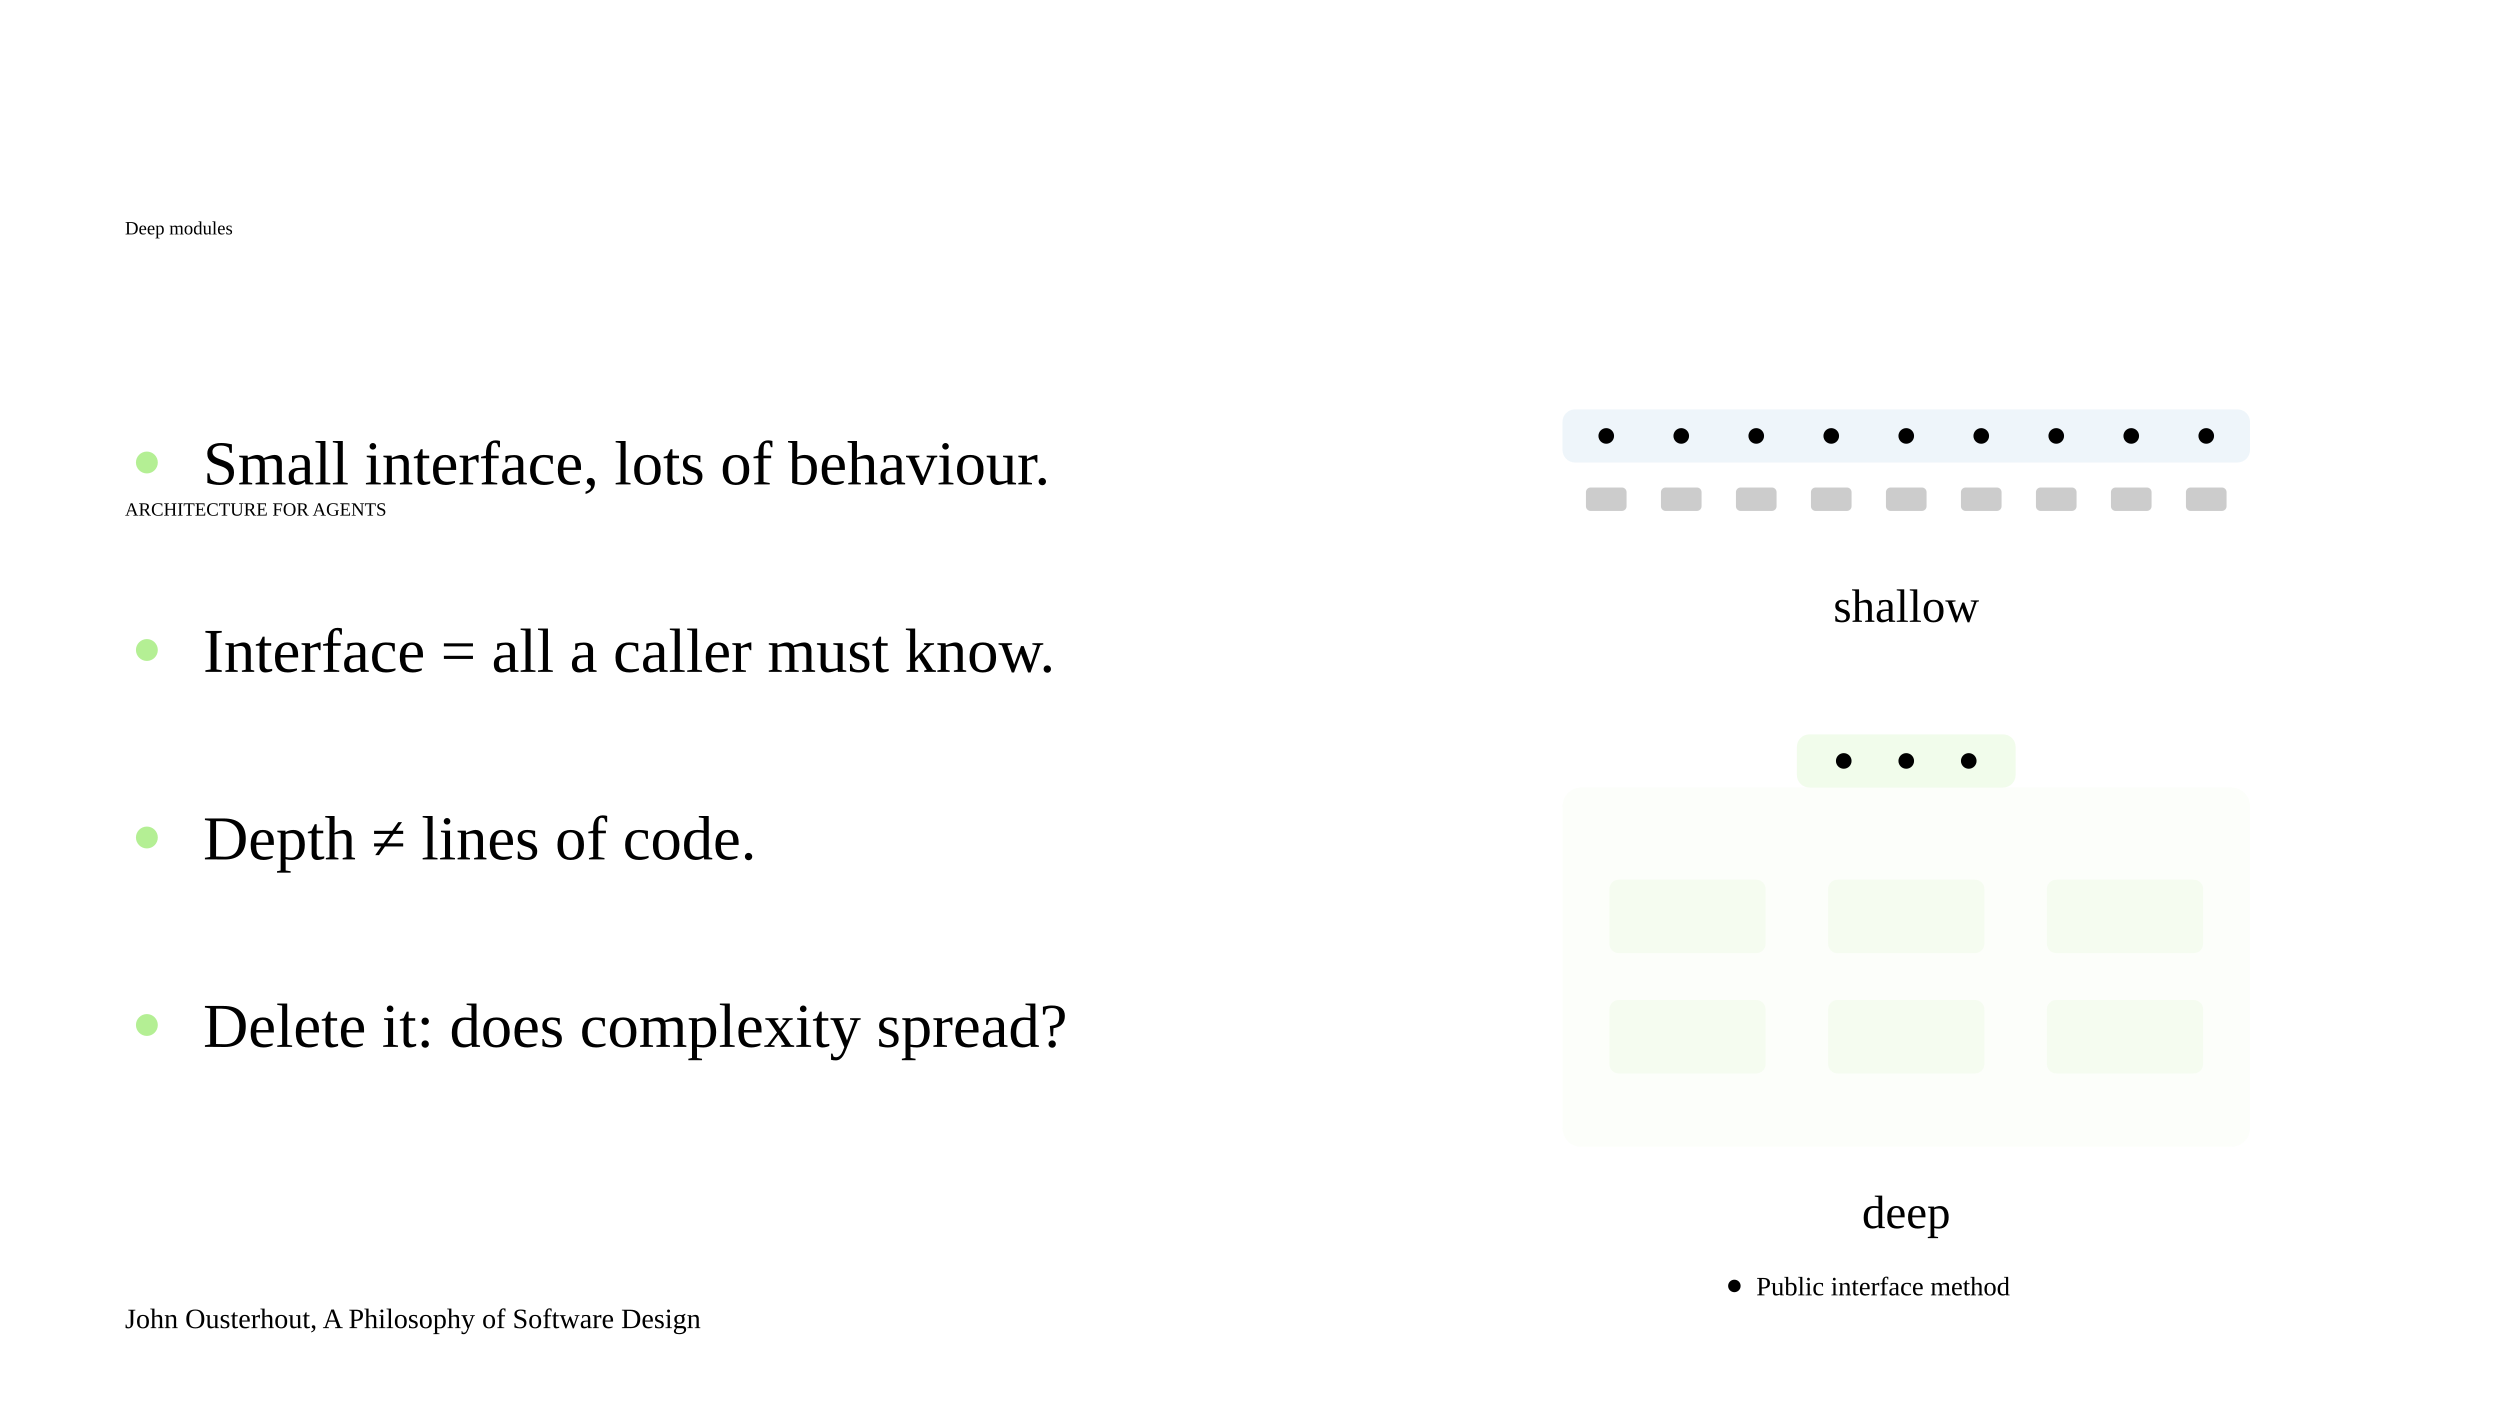
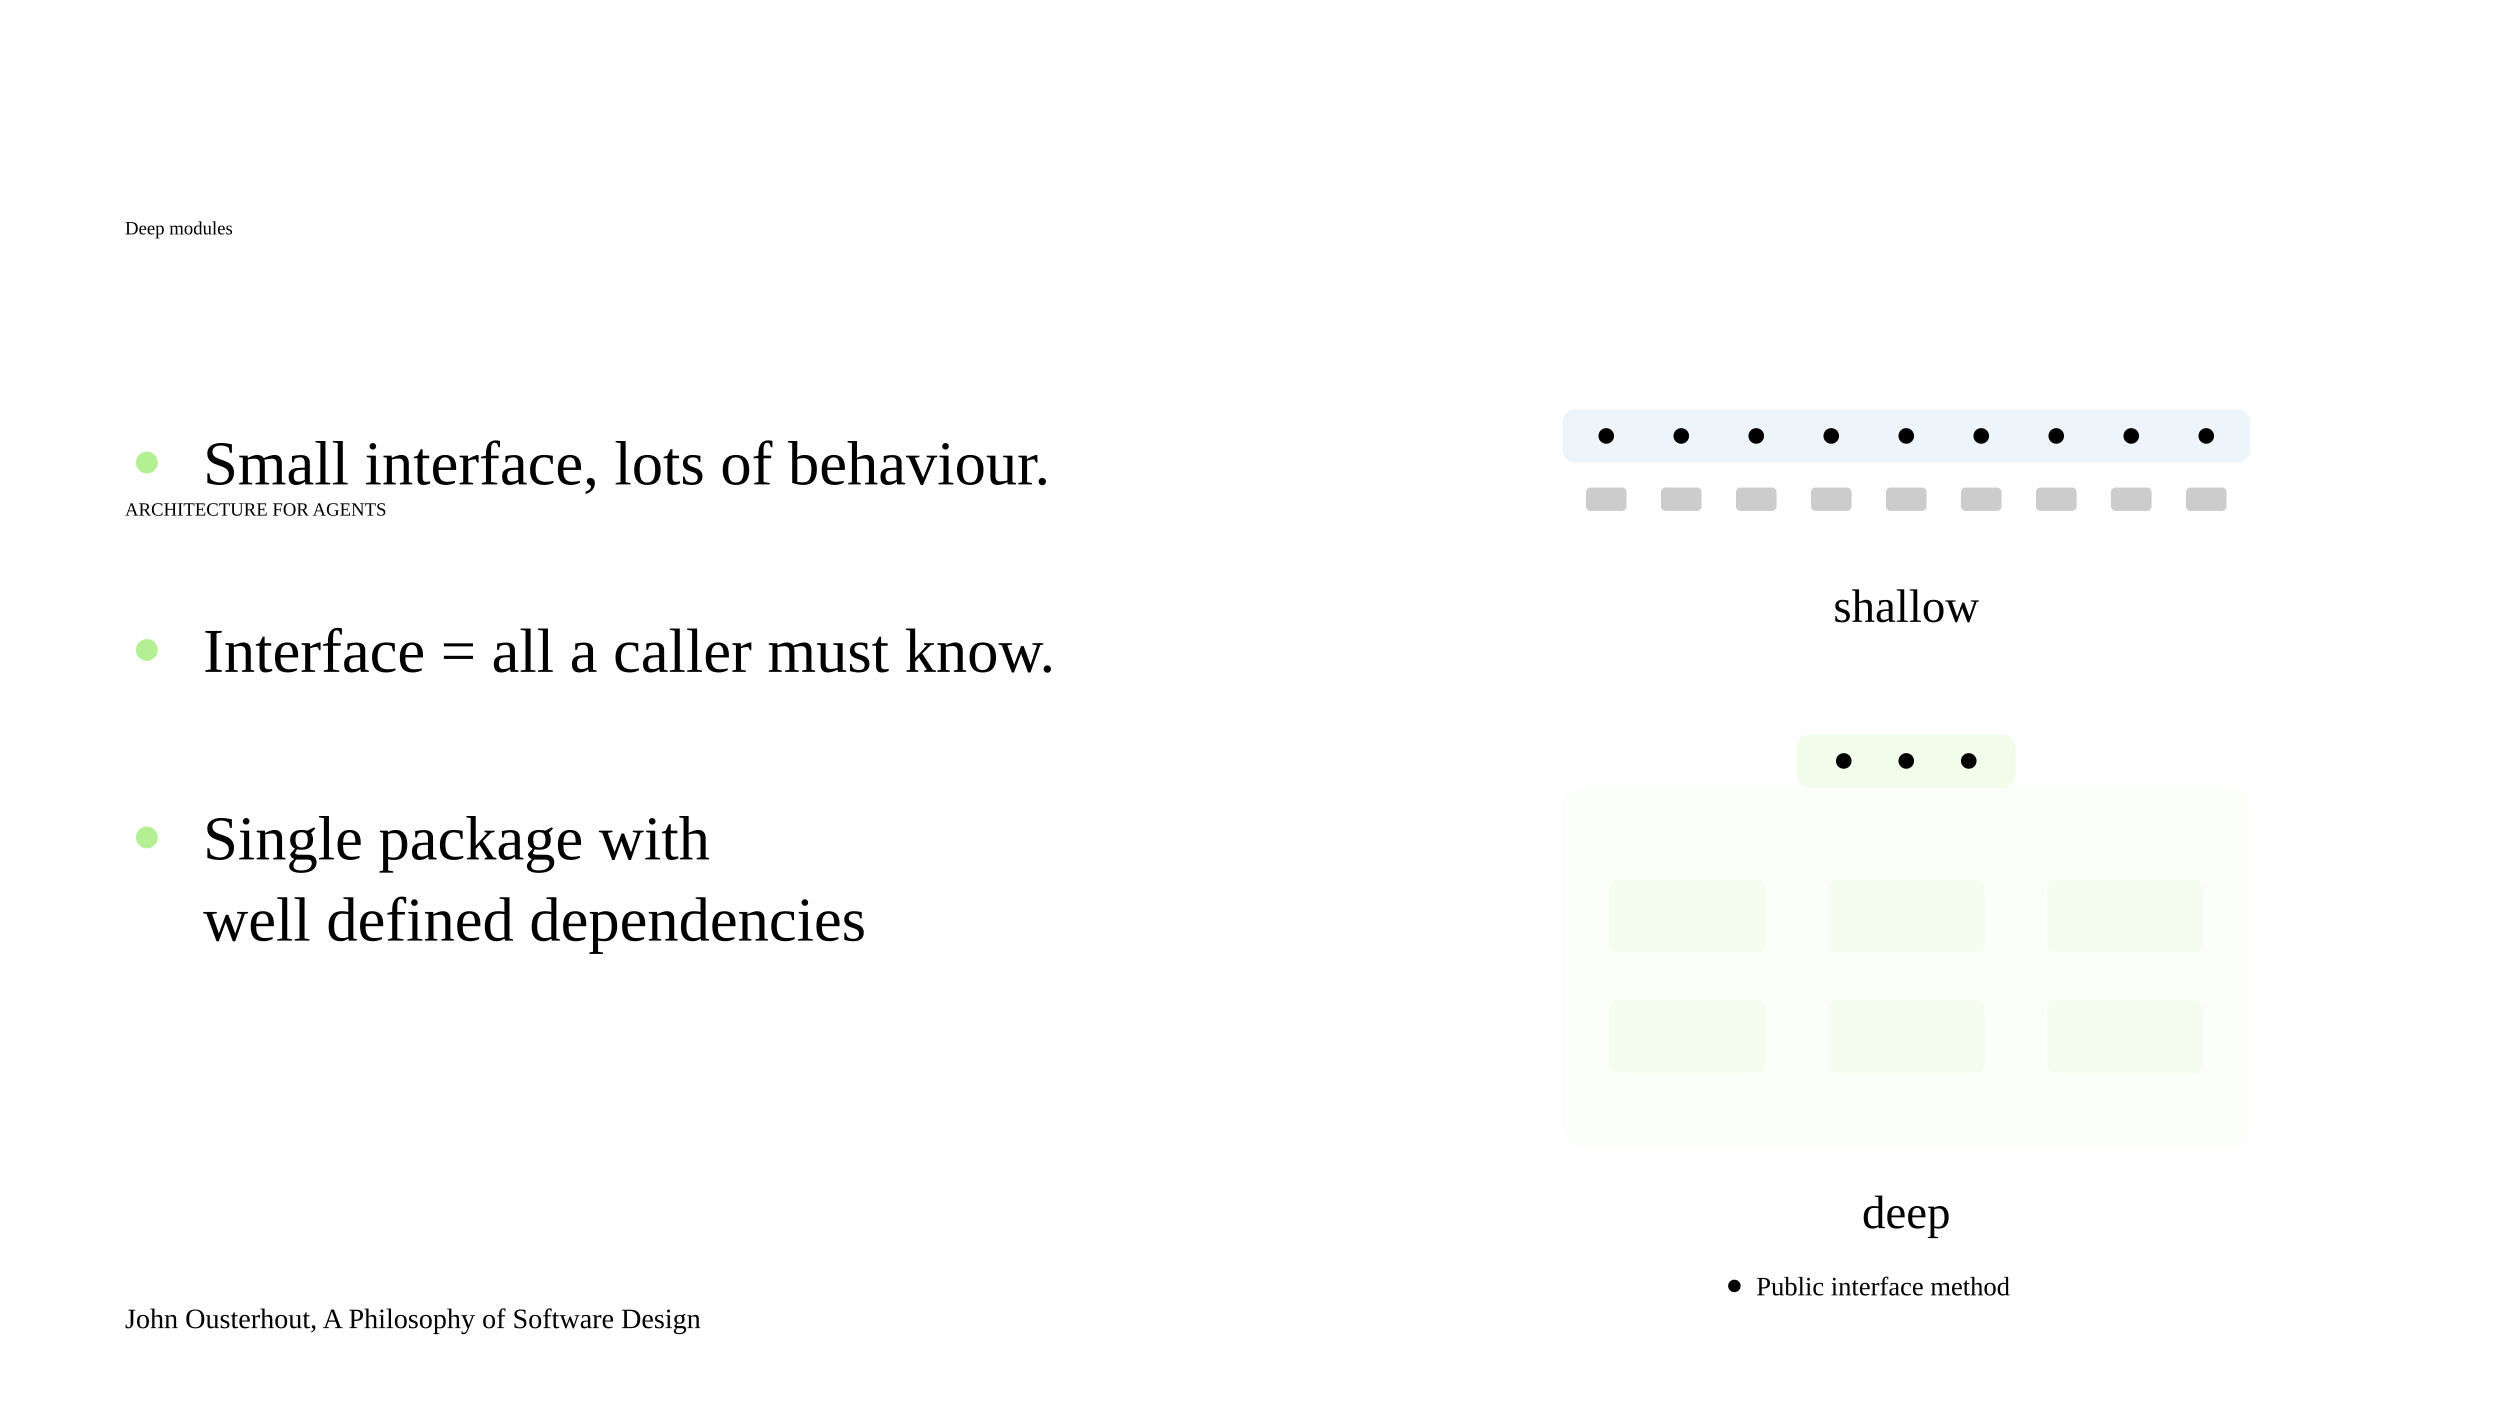
<svg xmlns="http://www.w3.org/2000/svg" viewBox="0 0 1600 900">
  <g data-appears-at="0" data-disappears-at="1">
    <text x="80" y="330" class="topic-kicker">ARCHITECTURE FOR AGENTS</text>
  </g>
  <text x="80" y="150" class="chart-heading topic-title">Deep modules</text>
  <g data-appears-at="1">
    <g font-size="40">
      <g style="fill: var(--accent, #b4ef94)">
-         <circle cx="94" cy="296" r="7" />
-         <circle cx="94" cy="416" r="7" />
-         <circle cx="94" cy="536" r="7" />
-         <circle cx="94" cy="656" r="7" />
+         <circle data-bullet="1" cx="94" cy="296" r="7" />
+         <circle data-bullet="2" cx="94" cy="416" r="7" />
+         <circle data-bullet="3" cx="94" cy="536" r="7" />
      </g>
-       <text x="130" y="310">Small interface, lots of behaviour.</text>
-       <text x="130" y="430">Interface = all a caller must know.</text>
-       <text x="130" y="550">Depth ≠ lines of code.</text>
-       <text x="130" y="670">Delete it: does complexity spread?</text>
+       <text data-bullet="1" x="130" y="310">Small interface, lots of behaviour.</text>
+       <text data-bullet="2" x="130" y="430">Interface = all a caller must know.</text>
+       <text data-bullet="3" x="130" y="550">
+         <tspan x="130">Single package with</tspan>
+         <tspan x="130" dy="52">well defined dependencies</tspan>
+       </text>
    </g>
    <rect x="1000" y="262" width="440" height="84" rx="10" class="chart-grid" fill="none" stroke-width="2" />
    <rect x="1000" y="262" width="440" height="34" rx="8" class="chart-poor" stroke-width="2" style="fill: var(--blue, #82b7da); fill-opacity: .14" />
    <circle cx="1028" cy="279" r="5" class="chart-poor-label" />
    <path d="M1028 297V310" class="chart-poor" stroke-width="1.5" fill="none" opacity=".5" />
    <rect x="1015" y="312" width="26" height="15" rx="3" class="chart-poor-label" opacity=".2" />
    <circle cx="1076" cy="279" r="5" class="chart-poor-label" />
    <path d="M1076 297V310" class="chart-poor" stroke-width="1.5" fill="none" opacity=".5" />
    <rect x="1063" y="312" width="26" height="15" rx="3" class="chart-poor-label" opacity=".2" />
    <circle cx="1124" cy="279" r="5" class="chart-poor-label" />
    <path d="M1124 297V310" class="chart-poor" stroke-width="1.5" fill="none" opacity=".5" />
    <rect x="1111" y="312" width="26" height="15" rx="3" class="chart-poor-label" opacity=".2" />
    <circle cx="1172" cy="279" r="5" class="chart-poor-label" />
    <path d="M1172 297V310" class="chart-poor" stroke-width="1.5" fill="none" opacity=".5" />
    <rect x="1159" y="312" width="26" height="15" rx="3" class="chart-poor-label" opacity=".2" />
    <circle cx="1220" cy="279" r="5" class="chart-poor-label" />
    <path d="M1220 297V310" class="chart-poor" stroke-width="1.5" fill="none" opacity=".5" />
    <rect x="1207" y="312" width="26" height="15" rx="3" class="chart-poor-label" opacity=".2" />
    <circle cx="1268" cy="279" r="5" class="chart-poor-label" />
    <path d="M1268 297V310" class="chart-poor" stroke-width="1.5" fill="none" opacity=".5" />
    <rect x="1255" y="312" width="26" height="15" rx="3" class="chart-poor-label" opacity=".2" />
    <circle cx="1316" cy="279" r="5" class="chart-poor-label" />
    <path d="M1316 297V310" class="chart-poor" stroke-width="1.5" fill="none" opacity=".5" />
    <rect x="1303" y="312" width="26" height="15" rx="3" class="chart-poor-label" opacity=".2" />
    <circle cx="1364" cy="279" r="5" class="chart-poor-label" />
    <path d="M1364 297V310" class="chart-poor" stroke-width="1.5" fill="none" opacity=".5" />
    <rect x="1351" y="312" width="26" height="15" rx="3" class="chart-poor-label" opacity=".2" />
    <circle cx="1412" cy="279" r="5" class="chart-poor-label" />
    <path d="M1412 297V310" class="chart-poor" stroke-width="1.5" fill="none" opacity=".5" />
    <rect x="1399" y="312" width="26" height="15" rx="3" class="chart-poor-label" opacity=".2" />
    <text x="1220" y="398" text-anchor="middle" class="chart-muted" font-size="30">shallow</text>
    <rect x="1000" y="504" width="440" height="230" rx="12" class="chart-good" stroke-width="2" style="fill: var(--accent, #b4ef94); fill-opacity: .05" />
    <rect x="1150" y="470" width="140" height="34" rx="8" class="chart-good" stroke-width="2" style="fill: var(--accent, #b4ef94); fill-opacity: .18" />
    <circle cx="1180" cy="487" r="5" class="chart-accent" />
    <circle cx="1220" cy="487" r="5" class="chart-accent" />
    <circle cx="1260" cy="487" r="5" class="chart-accent" />
    <g fill="none" class="chart-good" stroke-width="1.5" opacity=".4">
      <path d="M1220 505V540 M1080 563V540H1360V563 M1220 540V563 M1080 610V640 M1220 610V640 M1360 610V640 M1080 625H1360" />
    </g>
    <rect x="1030" y="563" width="100" height="47" rx="6" class="chart-good" stroke-width="1" style="fill: var(--accent, #b4ef94); fill-opacity: .09; stroke-opacity: .45" />
    <path d="M1046 580H1114 M1046 591H1088" class="chart-good" stroke-width="3" stroke-linecap="round" opacity=".25" />
    <rect x="1170" y="563" width="100" height="47" rx="6" class="chart-good" stroke-width="1" style="fill: var(--accent, #b4ef94); fill-opacity: .09; stroke-opacity: .45" />
    <path d="M1186 580H1254 M1186 591H1228" class="chart-good" stroke-width="3" stroke-linecap="round" opacity=".25" />
    <rect x="1310" y="563" width="100" height="47" rx="6" class="chart-good" stroke-width="1" style="fill: var(--accent, #b4ef94); fill-opacity: .09; stroke-opacity: .45" />
    <path d="M1326 580H1394 M1326 591H1368" class="chart-good" stroke-width="3" stroke-linecap="round" opacity=".25" />
    <rect x="1030" y="640" width="100" height="47" rx="6" class="chart-good" stroke-width="1" style="fill: var(--accent, #b4ef94); fill-opacity: .09; stroke-opacity: .45" />
    <path d="M1046 657H1114 M1046 668H1088" class="chart-good" stroke-width="3" stroke-linecap="round" opacity=".25" />
    <rect x="1170" y="640" width="100" height="47" rx="6" class="chart-good" stroke-width="1" style="fill: var(--accent, #b4ef94); fill-opacity: .09; stroke-opacity: .45" />
    <path d="M1186 657H1254 M1186 668H1228" class="chart-good" stroke-width="3" stroke-linecap="round" opacity=".25" />
    <rect x="1310" y="640" width="100" height="47" rx="6" class="chart-good" stroke-width="1" style="fill: var(--accent, #b4ef94); fill-opacity: .09; stroke-opacity: .45" />
    <path d="M1326 657H1394 M1326 668H1368" class="chart-good" stroke-width="3" stroke-linecap="round" opacity=".25" />
    <text x="1220" y="786" text-anchor="middle" class="chart-muted" font-size="30">deep</text>
    <circle cx="1110" cy="823" r="4" class="chart-accent" />
    <text x="1124" y="829" class="chart-muted" font-size="17">Public interface method</text>
    <text x="80" y="850" class="chart-muted" font-size="18">John Ousterhout, A Philosophy of Software Design</text>
  </g>
</svg>
